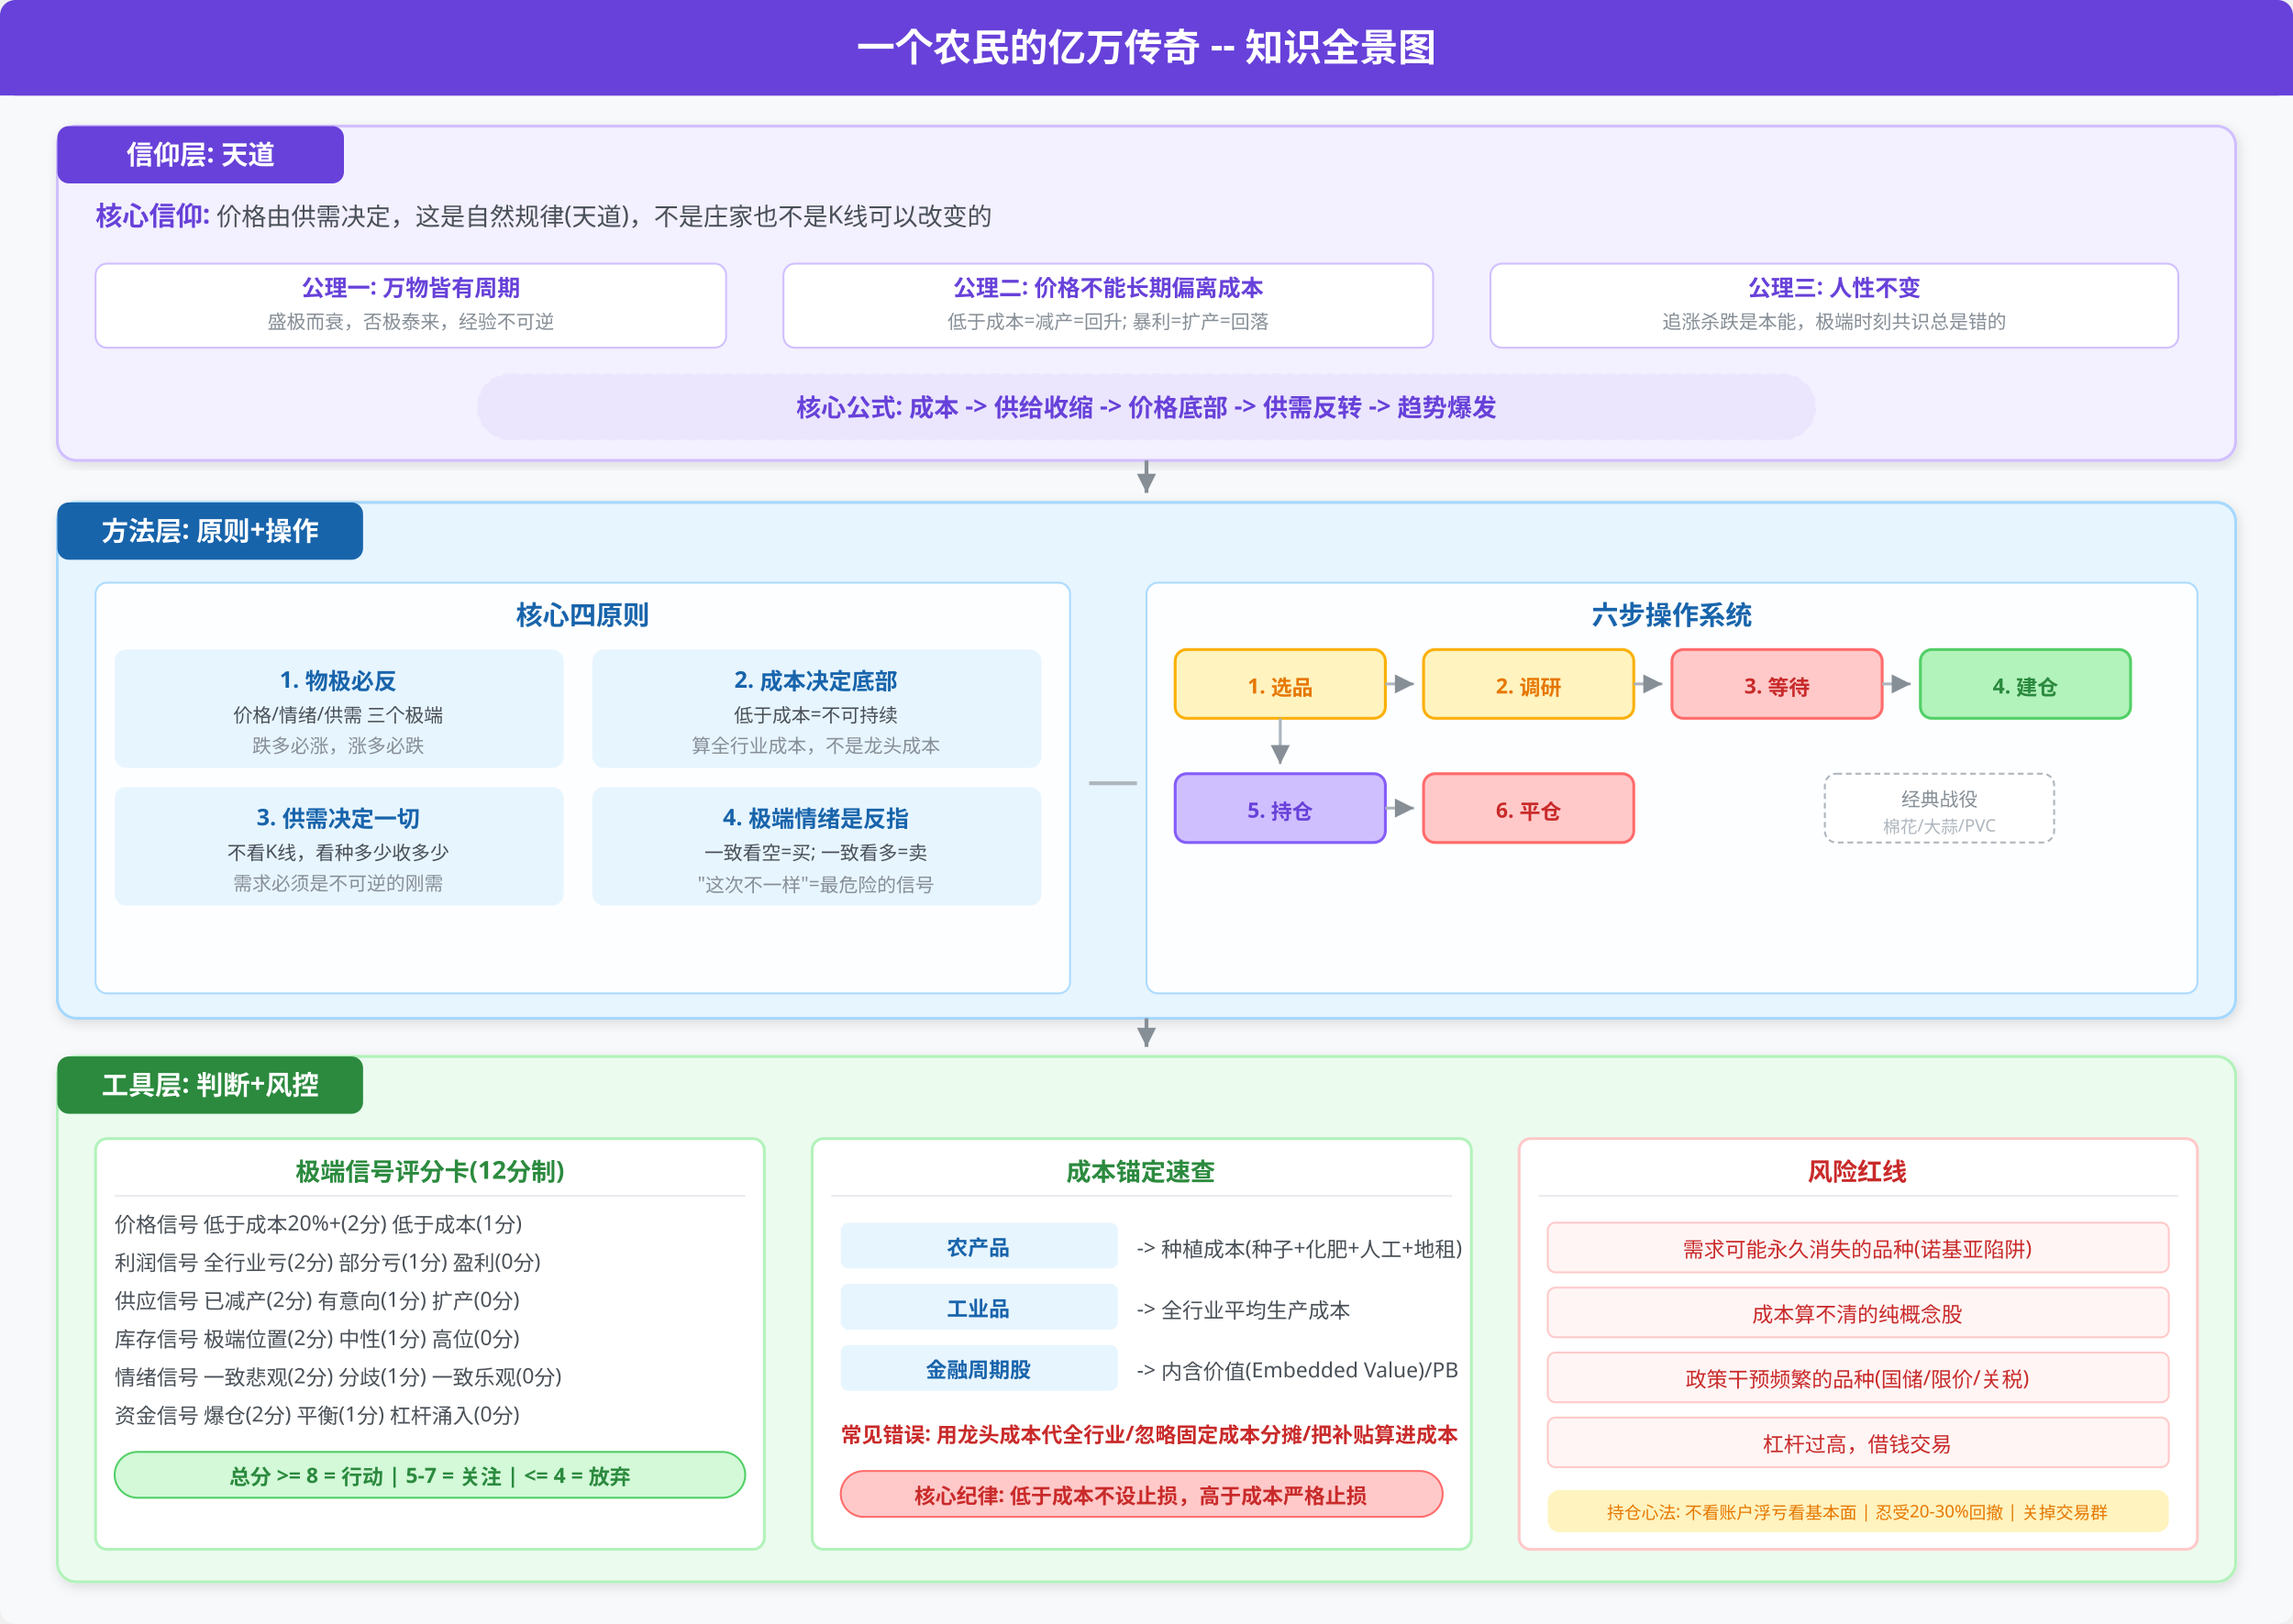
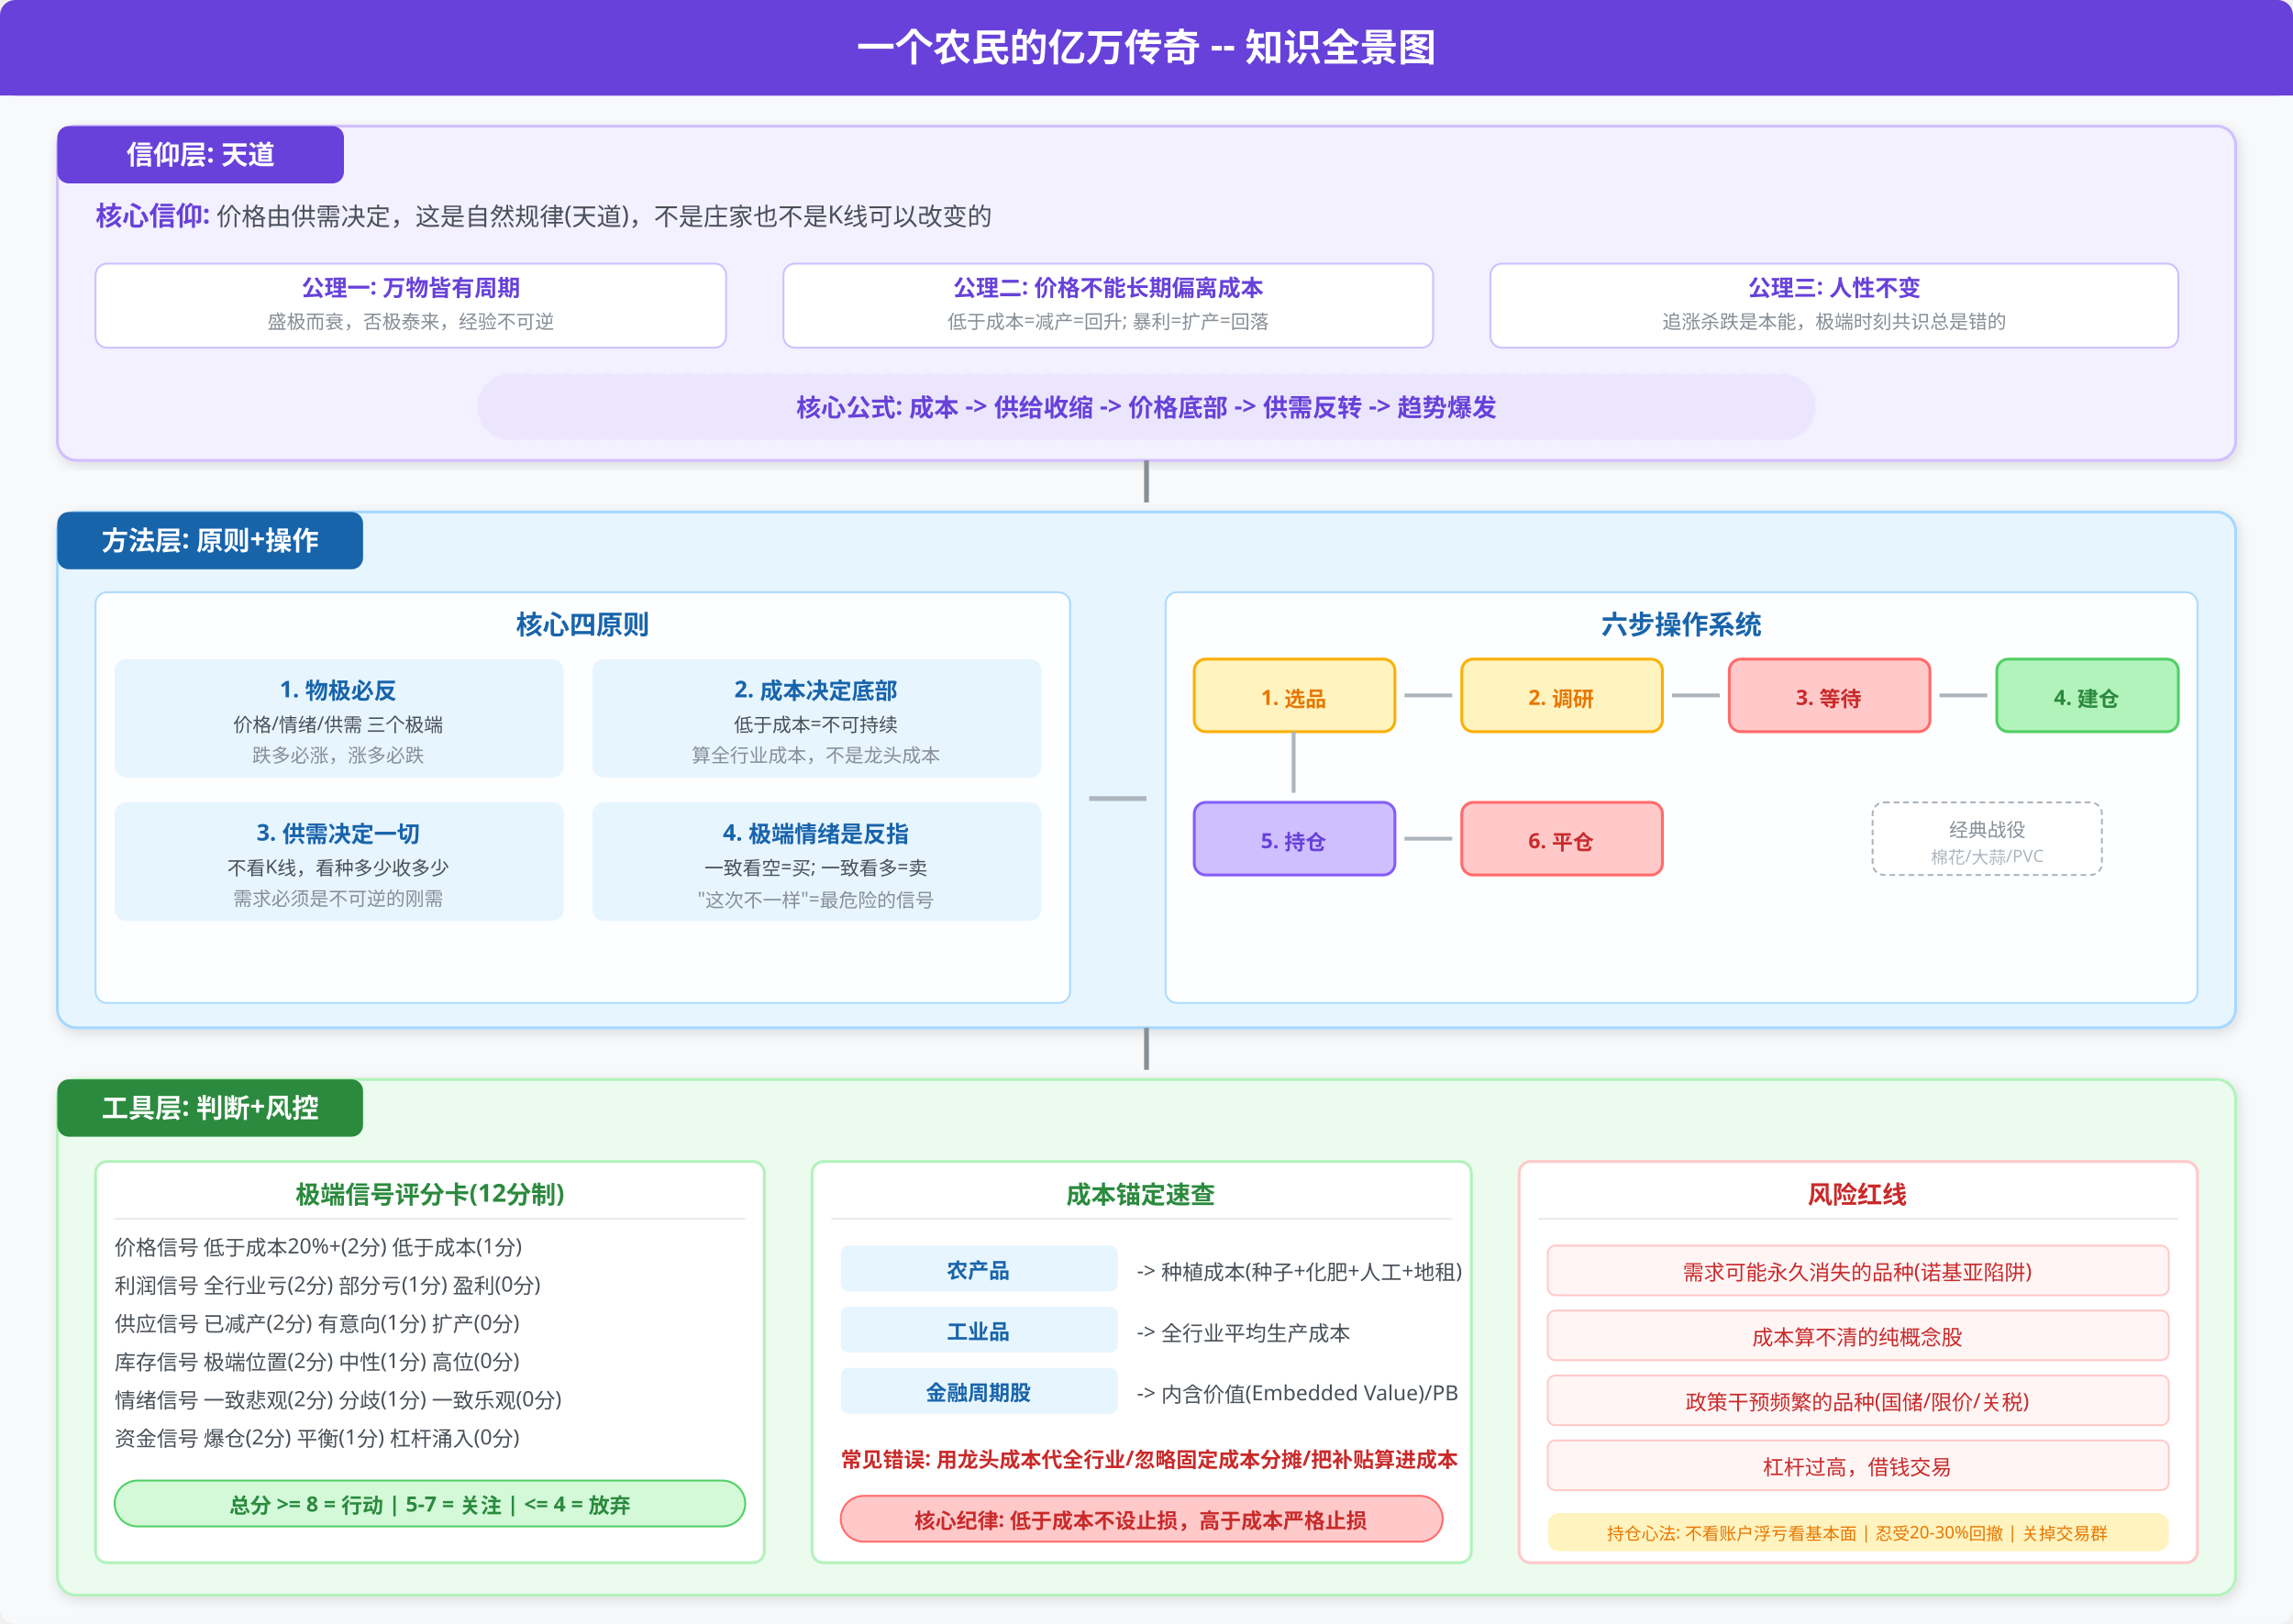
<svg xmlns="http://www.w3.org/2000/svg" viewBox="0 0 1200 850" width="1200" height="850" font-family="sans-serif">
  <defs>
    <filter id="shadow" x="-3%" y="-3%" width="106%" height="106%">
      <feDropShadow dx="1" dy="2" stdDeviation="3" flood-opacity="0.12" />
    </filter>
-     <marker id="arrow" markerWidth="10" markerHeight="10" refX="10" refY="5" markerUnits="userSpaceOnUse" orient="auto" overflow="visible">
-       <polygon points="0,0 10,5 0,10" fill="#868e96" />
-     </marker>
  </defs>
  <rect width="1200" height="850" fill="#f8f9fa" rx="8" />
  <rect x="0" y="0" width="1200" height="50" fill="#6741d9" rx="8" />
-   <rect x="0" y="25" width="1200" height="25" fill="#6741d9" />
+   <rect x="0" y="26" width="1200" height="24" fill="#6741d9" />
  <text x="600" y="32" text-anchor="middle" fill="#fff" font-size="20" font-weight="bold">一个农民的亿万传奇 -- 知识全景图</text>
  <rect x="30" y="66" width="1140" height="175" rx="10" fill="#f3f0ff" stroke="#d0bfff" stroke-width="1.5" filter="url(#shadow)" />
  <rect x="30" y="66" width="150" height="30" rx="6" fill="#6741d9" />
  <text x="105" y="86" text-anchor="middle" fill="#fff" font-size="14" font-weight="bold">信仰层: 天道</text>
  <text x="50" y="118" fill="#495057" font-size="13">
    <tspan x="50" dy="0" font-weight="bold" fill="#6741d9" font-size="14">核心信仰: </tspan>
    <tspan dy="0">价格由供需决定，这是自然规律(天道)，不是庄家也不是K线可以改变的</tspan>
  </text>
  <rect x="50" y="138" width="330" height="44" rx="6" fill="#fff" stroke="#d0bfff" stroke-width="1" />
  <text x="215" y="155" text-anchor="middle" fill="#6741d9" font-size="12" font-weight="bold">公理一: 万物皆有周期</text>
  <text x="215" y="172" text-anchor="middle" fill="#868e96" font-size="10">盛极而衰，否极泰来，经验不可逆</text>
  <rect x="410" y="138" width="340" height="44" rx="6" fill="#fff" stroke="#d0bfff" stroke-width="1" />
  <text x="580" y="155" text-anchor="middle" fill="#6741d9" font-size="12" font-weight="bold">公理二: 价格不能长期偏离成本</text>
  <text x="580" y="172" text-anchor="middle" fill="#868e96" font-size="10">低于成本=减产=回升; 暴利=扩产=回落</text>
  <rect x="780" y="138" width="360" height="44" rx="6" fill="#fff" stroke="#d0bfff" stroke-width="1" />
  <text x="960" y="155" text-anchor="middle" fill="#6741d9" font-size="12" font-weight="bold">公理三: 人性不变</text>
  <text x="960" y="172" text-anchor="middle" fill="#868e96" font-size="10">追涨杀跌是本能，极端时刻共识总是错的</text>
  <rect x="250" y="196" width="700" height="34" rx="17" fill="#6741d9" opacity="0.06" stroke="#6741d9" stroke-width="1" stroke-dasharray="4,3" />
  <text x="600" y="218" text-anchor="middle" fill="#6741d9" font-size="13" font-weight="bold">核心公式: 成本 -&gt; 供给收缩 -&gt; 价格底部 -&gt; 供需反转 -&gt; 趋势爆发</text>
-   <line x1="600" y1="241" x2="600" y2="258" stroke="#868e96" stroke-width="2" marker-end="url(#arrow)" />
-   <rect x="30" y="263" width="1140" height="270" rx="10" fill="#e7f5ff" stroke="#a5d8ff" stroke-width="1.5" filter="url(#shadow)" />
-   <rect x="30" y="263" width="160" height="30" rx="6" fill="#1864ab" />
-   <text x="110" y="283" text-anchor="middle" fill="#fff" font-size="14" font-weight="bold">方法层: 原则+操作</text>
-   <rect x="50" y="305" width="510" height="215" rx="6" fill="#fff" opacity="0.9" stroke="#a5d8ff" stroke-width="1" />
-   <text x="305" y="327" text-anchor="middle" fill="#1864ab" font-size="14" font-weight="bold">核心四原则</text>
-   <rect x="60" y="340" width="235" height="62" rx="6" fill="#e7f5ff" />
-   <text x="177" y="360" text-anchor="middle" fill="#1864ab" font-size="12" font-weight="bold">1. 物极必反</text>
-   <text x="177" y="378" text-anchor="middle" fill="#495057" font-size="10">价格/情绪/供需 三个极端</text>
-   <text x="177" y="394" text-anchor="middle" fill="#868e96" font-size="10">跌多必涨，涨多必跌</text>
-   <rect x="310" y="340" width="235" height="62" rx="6" fill="#e7f5ff" />
-   <text x="427" y="360" text-anchor="middle" fill="#1864ab" font-size="12" font-weight="bold">2. 成本决定底部</text>
-   <text x="427" y="378" text-anchor="middle" fill="#495057" font-size="10">低于成本=不可持续</text>
-   <text x="427" y="394" text-anchor="middle" fill="#868e96" font-size="10">算全行业成本，不是龙头成本</text>
-   <rect x="60" y="412" width="235" height="62" rx="6" fill="#e7f5ff" />
-   <text x="177" y="432" text-anchor="middle" fill="#1864ab" font-size="12" font-weight="bold">3. 供需决定一切</text>
-   <text x="177" y="450" text-anchor="middle" fill="#495057" font-size="10">不看K线，看种多少收多少</text>
-   <text x="177" y="466" text-anchor="middle" fill="#868e96" font-size="10">需求必须是不可逆的刚需</text>
-   <rect x="310" y="412" width="235" height="62" rx="6" fill="#e7f5ff" />
-   <text x="427" y="432" text-anchor="middle" fill="#1864ab" font-size="12" font-weight="bold">4. 极端情绪是反指</text>
-   <text x="427" y="450" text-anchor="middle" fill="#495057" font-size="10">一致看空=买; 一致看多=卖</text>
-   <text x="427" y="466" text-anchor="middle" fill="#868e96" font-size="10">"这次不一样"=最危险的信号</text>
-   <line x1="570" y1="410" x2="595" y2="410" stroke="#adb5bd" stroke-width="2" />
-   <rect x="600" y="305" width="550" height="215" rx="6" fill="#fff" opacity="0.9" stroke="#a5d8ff" stroke-width="1" />
-   <text x="875" y="327" text-anchor="middle" fill="#1864ab" font-size="14" font-weight="bold">六步操作系统</text>
-   <rect x="615" y="340" width="110" height="36" rx="6" fill="#fff3bf" stroke="#fab005" stroke-width="1.5" />
-   <text x="670" y="363" text-anchor="middle" fill="#e67700" font-size="11" font-weight="bold">1. 选品</text>
-   <line x1="725" y1="358" x2="740" y2="358" stroke="#adb5bd" stroke-width="1.5" marker-end="url(#arrow)" />
-   <rect x="745" y="340" width="110" height="36" rx="6" fill="#fff3bf" stroke="#fab005" stroke-width="1.5" />
-   <text x="800" y="363" text-anchor="middle" fill="#e67700" font-size="11" font-weight="bold">2. 调研</text>
-   <line x1="855" y1="358" x2="870" y2="358" stroke="#adb5bd" stroke-width="1.5" marker-end="url(#arrow)" />
-   <rect x="875" y="340" width="110" height="36" rx="6" fill="#ffc9c9" stroke="#ff6b6b" stroke-width="1.5" />
-   <text x="930" y="363" text-anchor="middle" fill="#c92a2a" font-size="11" font-weight="bold">3. 等待</text>
-   <line x1="985" y1="358" x2="1000" y2="358" stroke="#adb5bd" stroke-width="1.5" marker-end="url(#arrow)" />
-   <rect x="1005" y="340" width="110" height="36" rx="6" fill="#b2f2bb" stroke="#51cf66" stroke-width="1.5" />
-   <text x="1060" y="363" text-anchor="middle" fill="#2b8a3e" font-size="11" font-weight="bold">4. 建仓</text>
-   <line x1="670" y1="376" x2="670" y2="400" stroke="#adb5bd" stroke-width="1.5" marker-end="url(#arrow)" />
-   <rect x="615" y="405" width="110" height="36" rx="6" fill="#d0bfff" stroke="#845ef7" stroke-width="1.5" />
-   <text x="670" y="428" text-anchor="middle" fill="#6741d9" font-size="11" font-weight="bold">5. 持仓</text>
-   <line x1="725" y1="423" x2="740" y2="423" stroke="#adb5bd" stroke-width="1.5" marker-end="url(#arrow)" />
-   <rect x="745" y="405" width="110" height="36" rx="6" fill="#ffc9c9" stroke="#ff6b6b" stroke-width="1.5" />
-   <text x="800" y="428" text-anchor="middle" fill="#c92a2a" font-size="11" font-weight="bold">6. 平仓</text>
-   <rect x="955" y="405" width="120" height="36" rx="6" fill="#fff" stroke="#adb5bd" stroke-width="1" stroke-dasharray="3,2" />
-   <text x="1015" y="422" text-anchor="middle" fill="#868e96" font-size="10">经典战役</text>
-   <text x="1015" y="436" text-anchor="middle" fill="#adb5bd" font-size="9">棉花/大蒜/PVC</text>
-   <line x1="600" y1="533" x2="600" y2="548" stroke="#868e96" stroke-width="2" marker-end="url(#arrow)" />
-   <rect x="30" y="553" width="1140" height="275" rx="10" fill="#ebfbee" stroke="#b2f2bb" stroke-width="1.5" filter="url(#shadow)" />
-   <rect x="30" y="553" width="160" height="30" rx="6" fill="#2b8a3e" />
-   <text x="110" y="573" text-anchor="middle" fill="#fff" font-size="14" font-weight="bold">工具层: 判断+风控</text>
-   <rect x="50" y="596" width="350" height="215" rx="6" fill="#fff" stroke="#b2f2bb" stroke-width="1.5" />
-   <text x="225" y="618" text-anchor="middle" fill="#2b8a3e" font-size="13" font-weight="bold">极端信号评分卡(12分制)</text>
-   <line x1="60" y1="626" x2="390" y2="626" stroke="#e9ecef" stroke-width="1" />
-   <text x="60" y="645" fill="#495057" font-size="11">价格信号  低于成本20%+(2分) 低于成本(1分)</text>
-   <text x="60" y="665" fill="#495057" font-size="11">利润信号  全行业亏(2分)  部分亏(1分)  盈利(0分)</text>
-   <text x="60" y="685" fill="#495057" font-size="11">供应信号  已减产(2分)  有意向(1分)  扩产(0分)</text>
-   <text x="60" y="705" fill="#495057" font-size="11">库存信号  极端位置(2分)  中性(1分)  高位(0分)</text>
-   <text x="60" y="725" fill="#495057" font-size="11">情绪信号  一致悲观(2分)  分歧(1分)  一致乐观(0分)</text>
-   <text x="60" y="745" fill="#495057" font-size="11">资金信号  爆仓(2分)  平衡(1分)  杠杆涌入(0分)</text>
-   <rect x="60" y="760" width="330" height="24" rx="12" fill="#d3f9d8" stroke="#51cf66" stroke-width="1" />
-   <text x="225" y="777" text-anchor="middle" fill="#2b8a3e" font-size="11" font-weight="bold">总分 &gt;= 8 = 行动 | 5-7 = 关注 | &lt;= 4 = 放弃</text>
-   <rect x="425" y="596" width="345" height="215" rx="6" fill="#fff" stroke="#b2f2bb" stroke-width="1.5" />
-   <text x="597" y="618" text-anchor="middle" fill="#2b8a3e" font-size="13" font-weight="bold">成本锚定速查</text>
-   <line x1="435" y1="626" x2="760" y2="626" stroke="#e9ecef" stroke-width="1" />
-   <rect x="440" y="640" width="145" height="24" rx="4" fill="#e7f5ff" />
-   <text x="512" y="657" text-anchor="middle" fill="#1864ab" font-size="11" font-weight="bold">农产品</text>
-   <text x="595" y="657" fill="#495057" font-size="11">-&gt; 种植成本(种子+化肥+人工+地租)</text>
-   <rect x="440" y="672" width="145" height="24" rx="4" fill="#e7f5ff" />
-   <text x="512" y="689" text-anchor="middle" fill="#1864ab" font-size="11" font-weight="bold">工业品</text>
-   <text x="595" y="689" fill="#495057" font-size="11">-&gt; 全行业平均生产成本</text>
-   <rect x="440" y="704" width="145" height="24" rx="4" fill="#e7f5ff" />
-   <text x="512" y="721" text-anchor="middle" fill="#1864ab" font-size="11" font-weight="bold">金融周期股</text>
-   <text x="595" y="721" fill="#495057" font-size="11">-&gt; 内含价值(Embedded Value)/PB</text>
-   <text x="440" y="755" fill="#c92a2a" font-size="11" font-weight="bold">常见错误: 用龙头成本代全行业/忽略固定成本分摊/把补贴算进成本</text>
-   <rect x="440" y="770" width="315" height="24" rx="12" fill="#ffc9c9" stroke="#ff6b6b" stroke-width="1" />
-   <text x="597" y="787" text-anchor="middle" fill="#c92a2a" font-size="11" font-weight="bold">核心纪律: 低于成本不设止损，高于成本严格止损</text>
-   <rect x="795" y="596" width="355" height="215" rx="6" fill="#fff" stroke="#ffc9c9" stroke-width="1.5" />
-   <text x="972" y="618" text-anchor="middle" fill="#c92a2a" font-size="13" font-weight="bold">风险红线</text>
-   <line x1="805" y1="626" x2="1140" y2="626" stroke="#e9ecef" stroke-width="1" />
-   <rect x="810" y="640" width="325" height="26" rx="4" fill="#fff5f5" stroke="#ffc9c9" stroke-width="1" />
-   <text x="972" y="658" text-anchor="middle" fill="#c92a2a" font-size="11">需求可能永久消失的品种(诺基亚陷阱)</text>
-   <rect x="810" y="674" width="325" height="26" rx="4" fill="#fff5f5" stroke="#ffc9c9" stroke-width="1" />
-   <text x="972" y="692" text-anchor="middle" fill="#c92a2a" font-size="11">成本算不清的纯概念股</text>
-   <rect x="810" y="708" width="325" height="26" rx="4" fill="#fff5f5" stroke="#ffc9c9" stroke-width="1" />
-   <text x="972" y="726" text-anchor="middle" fill="#c92a2a" font-size="11">政策干预频繁的品种(国储/限价/关税)</text>
-   <rect x="810" y="742" width="325" height="26" rx="4" fill="#fff5f5" stroke="#ffc9c9" stroke-width="1" />
-   <text x="972" y="760" text-anchor="middle" fill="#c92a2a" font-size="11">杠杆过高，借钱交易</text>
-   <rect x="810" y="780" width="325" height="22" rx="6" fill="#fff3bf" />
-   <text x="972" y="795" text-anchor="middle" fill="#e67700" font-size="9">持仓心法: 不看账户浮亏看基本面 | 忍受20-30%回撤 | 关掉交易群</text>
+   <line x1="600" y1="241" x2="600" y2="263" stroke="#868e96" stroke-width="2.5" />
+   <rect x="30" y="268" width="1140" height="270" rx="10" fill="#e7f5ff" stroke="#a5d8ff" stroke-width="1.5" filter="url(#shadow)" />
+   <rect x="30" y="268" width="160" height="30" rx="6" fill="#1864ab" />
+   <text x="110" y="288" text-anchor="middle" fill="#fff" font-size="14" font-weight="bold">方法层: 原则+操作</text>
+   <rect x="50" y="310" width="510" height="215" rx="6" fill="#fff" opacity="0.9" stroke="#a5d8ff" stroke-width="1" />
+   <text x="305" y="332" text-anchor="middle" fill="#1864ab" font-size="14" font-weight="bold">核心四原则</text>
+   <rect x="60" y="345" width="235" height="62" rx="6" fill="#e7f5ff" />
+   <text x="177" y="365" text-anchor="middle" fill="#1864ab" font-size="12" font-weight="bold">1. 物极必反</text>
+   <text x="177" y="383" text-anchor="middle" fill="#495057" font-size="10">价格/情绪/供需 三个极端</text>
+   <text x="177" y="399" text-anchor="middle" fill="#868e96" font-size="10">跌多必涨，涨多必跌</text>
+   <rect x="310" y="345" width="235" height="62" rx="6" fill="#e7f5ff" />
+   <text x="427" y="365" text-anchor="middle" fill="#1864ab" font-size="12" font-weight="bold">2. 成本决定底部</text>
+   <text x="427" y="383" text-anchor="middle" fill="#495057" font-size="10">低于成本=不可持续</text>
+   <text x="427" y="399" text-anchor="middle" fill="#868e96" font-size="10">算全行业成本，不是龙头成本</text>
+   <rect x="60" y="420" width="235" height="62" rx="6" fill="#e7f5ff" />
+   <text x="177" y="440" text-anchor="middle" fill="#1864ab" font-size="12" font-weight="bold">3. 供需决定一切</text>
+   <text x="177" y="458" text-anchor="middle" fill="#495057" font-size="10">不看K线，看种多少收多少</text>
+   <text x="177" y="474" text-anchor="middle" fill="#868e96" font-size="10">需求必须是不可逆的刚需</text>
+   <rect x="310" y="420" width="235" height="62" rx="6" fill="#e7f5ff" />
+   <text x="427" y="440" text-anchor="middle" fill="#1864ab" font-size="12" font-weight="bold">4. 极端情绪是反指</text>
+   <text x="427" y="458" text-anchor="middle" fill="#495057" font-size="10">一致看空=买; 一致看多=卖</text>
+   <text x="427" y="474" text-anchor="middle" fill="#868e96" font-size="10">"这次不一样"=最危险的信号</text>
+   <line x1="570" y1="418" x2="600" y2="418" stroke="#adb5bd" stroke-width="2.5" />
+   <rect x="610" y="310" width="540" height="215" rx="6" fill="#fff" opacity="0.9" stroke="#a5d8ff" stroke-width="1" />
+   <text x="880" y="332" text-anchor="middle" fill="#1864ab" font-size="14" font-weight="bold">六步操作系统</text>
+   <rect x="625" y="345" width="105" height="38" rx="6" fill="#fff3bf" stroke="#fab005" stroke-width="1.5" />
+   <text x="677" y="369" text-anchor="middle" fill="#e67700" font-size="11" font-weight="bold">1. 选品</text>
+   <line x1="735" y1="364" x2="760" y2="364" stroke="#adb5bd" stroke-width="2" />
+   <rect x="765" y="345" width="105" height="38" rx="6" fill="#fff3bf" stroke="#fab005" stroke-width="1.5" />
+   <text x="817" y="369" text-anchor="middle" fill="#e67700" font-size="11" font-weight="bold">2. 调研</text>
+   <line x1="875" y1="364" x2="900" y2="364" stroke="#adb5bd" stroke-width="2" />
+   <rect x="905" y="345" width="105" height="38" rx="6" fill="#ffc9c9" stroke="#ff6b6b" stroke-width="1.5" />
+   <text x="957" y="369" text-anchor="middle" fill="#c92a2a" font-size="11" font-weight="bold">3. 等待</text>
+   <line x1="1015" y1="364" x2="1040" y2="364" stroke="#adb5bd" stroke-width="2" />
+   <rect x="1045" y="345" width="95" height="38" rx="6" fill="#b2f2bb" stroke="#51cf66" stroke-width="1.5" />
+   <text x="1092" y="369" text-anchor="middle" fill="#2b8a3e" font-size="11" font-weight="bold">4. 建仓</text>
+   <line x1="677" y1="383" x2="677" y2="415" stroke="#adb5bd" stroke-width="2" />
+   <rect x="625" y="420" width="105" height="38" rx="6" fill="#d0bfff" stroke="#845ef7" stroke-width="1.5" />
+   <text x="677" y="444" text-anchor="middle" fill="#6741d9" font-size="11" font-weight="bold">5. 持仓</text>
+   <line x1="735" y1="439" x2="760" y2="439" stroke="#adb5bd" stroke-width="2" />
+   <rect x="765" y="420" width="105" height="38" rx="6" fill="#ffc9c9" stroke="#ff6b6b" stroke-width="1.5" />
+   <text x="817" y="444" text-anchor="middle" fill="#c92a2a" font-size="11" font-weight="bold">6. 平仓</text>
+   <rect x="980" y="420" width="120" height="38" rx="6" fill="#fff" stroke="#adb5bd" stroke-width="1" stroke-dasharray="3,2" />
+   <text x="1040" y="438" text-anchor="middle" fill="#868e96" font-size="10">经典战役</text>
+   <text x="1040" y="452" text-anchor="middle" fill="#adb5bd" font-size="9">棉花/大蒜/PVC</text>
+   <line x1="600" y1="538" x2="600" y2="560" stroke="#868e96" stroke-width="2.5" />
+   <rect x="30" y="565" width="1140" height="270" rx="10" fill="#ebfbee" stroke="#b2f2bb" stroke-width="1.5" filter="url(#shadow)" />
+   <rect x="30" y="565" width="160" height="30" rx="6" fill="#2b8a3e" />
+   <text x="110" y="585" text-anchor="middle" fill="#fff" font-size="14" font-weight="bold">工具层: 判断+风控</text>
+   <rect x="50" y="608" width="350" height="210" rx="6" fill="#fff" stroke="#b2f2bb" stroke-width="1.5" />
+   <text x="225" y="630" text-anchor="middle" fill="#2b8a3e" font-size="13" font-weight="bold">极端信号评分卡(12分制)</text>
+   <line x1="60" y1="638" x2="390" y2="638" stroke="#e9ecef" stroke-width="1" />
+   <text x="60" y="657" fill="#495057" font-size="11">价格信号  低于成本20%+(2分) 低于成本(1分)</text>
+   <text x="60" y="677" fill="#495057" font-size="11">利润信号  全行业亏(2分)  部分亏(1分)  盈利(0分)</text>
+   <text x="60" y="697" fill="#495057" font-size="11">供应信号  已减产(2分)  有意向(1分)  扩产(0分)</text>
+   <text x="60" y="717" fill="#495057" font-size="11">库存信号  极端位置(2分)  中性(1分)  高位(0分)</text>
+   <text x="60" y="737" fill="#495057" font-size="11">情绪信号  一致悲观(2分)  分歧(1分)  一致乐观(0分)</text>
+   <text x="60" y="757" fill="#495057" font-size="11">资金信号  爆仓(2分)  平衡(1分)  杠杆涌入(0分)</text>
+   <rect x="60" y="775" width="330" height="24" rx="12" fill="#d3f9d8" stroke="#51cf66" stroke-width="1" />
+   <text x="225" y="792" text-anchor="middle" fill="#2b8a3e" font-size="11" font-weight="bold">总分 &gt;= 8 = 行动 | 5-7 = 关注 | &lt;= 4 = 放弃</text>
+   <rect x="425" y="608" width="345" height="210" rx="6" fill="#fff" stroke="#b2f2bb" stroke-width="1.5" />
+   <text x="597" y="630" text-anchor="middle" fill="#2b8a3e" font-size="13" font-weight="bold">成本锚定速查</text>
+   <line x1="435" y1="638" x2="760" y2="638" stroke="#e9ecef" stroke-width="1" />
+   <rect x="440" y="652" width="145" height="24" rx="4" fill="#e7f5ff" />
+   <text x="512" y="669" text-anchor="middle" fill="#1864ab" font-size="11" font-weight="bold">农产品</text>
+   <text x="595" y="669" fill="#495057" font-size="11">-&gt; 种植成本(种子+化肥+人工+地租)</text>
+   <rect x="440" y="684" width="145" height="24" rx="4" fill="#e7f5ff" />
+   <text x="512" y="701" text-anchor="middle" fill="#1864ab" font-size="11" font-weight="bold">工业品</text>
+   <text x="595" y="701" fill="#495057" font-size="11">-&gt; 全行业平均生产成本</text>
+   <rect x="440" y="716" width="145" height="24" rx="4" fill="#e7f5ff" />
+   <text x="512" y="733" text-anchor="middle" fill="#1864ab" font-size="11" font-weight="bold">金融周期股</text>
+   <text x="595" y="733" fill="#495057" font-size="11">-&gt; 内含价值(Embedded Value)/PB</text>
+   <text x="440" y="768" fill="#c92a2a" font-size="11" font-weight="bold">常见错误: 用龙头成本代全行业/忽略固定成本分摊/把补贴算进成本</text>
+   <rect x="440" y="783" width="315" height="24" rx="12" fill="#ffc9c9" stroke="#ff6b6b" stroke-width="1" />
+   <text x="597" y="800" text-anchor="middle" fill="#c92a2a" font-size="11" font-weight="bold">核心纪律: 低于成本不设止损，高于成本严格止损</text>
+   <rect x="795" y="608" width="355" height="210" rx="6" fill="#fff" stroke="#ffc9c9" stroke-width="1.5" />
+   <text x="972" y="630" text-anchor="middle" fill="#c92a2a" font-size="13" font-weight="bold">风险红线</text>
+   <line x1="805" y1="638" x2="1140" y2="638" stroke="#e9ecef" stroke-width="1" />
+   <rect x="810" y="652" width="325" height="26" rx="4" fill="#fff5f5" stroke="#ffc9c9" stroke-width="1" />
+   <text x="972" y="670" text-anchor="middle" fill="#c92a2a" font-size="11">需求可能永久消失的品种(诺基亚陷阱)</text>
+   <rect x="810" y="686" width="325" height="26" rx="4" fill="#fff5f5" stroke="#ffc9c9" stroke-width="1" />
+   <text x="972" y="704" text-anchor="middle" fill="#c92a2a" font-size="11">成本算不清的纯概念股</text>
+   <rect x="810" y="720" width="325" height="26" rx="4" fill="#fff5f5" stroke="#ffc9c9" stroke-width="1" />
+   <text x="972" y="738" text-anchor="middle" fill="#c92a2a" font-size="11">政策干预频繁的品种(国储/限价/关税)</text>
+   <rect x="810" y="754" width="325" height="26" rx="4" fill="#fff5f5" stroke="#ffc9c9" stroke-width="1" />
+   <text x="972" y="772" text-anchor="middle" fill="#c92a2a" font-size="11">杠杆过高，借钱交易</text>
+   <rect x="810" y="792" width="325" height="20" rx="6" fill="#fff3bf" />
+   <text x="972" y="806" text-anchor="middle" fill="#e67700" font-size="9">持仓心法: 不看账户浮亏看基本面 | 忍受20-30%回撤 | 关掉交易群</text>
</svg>
